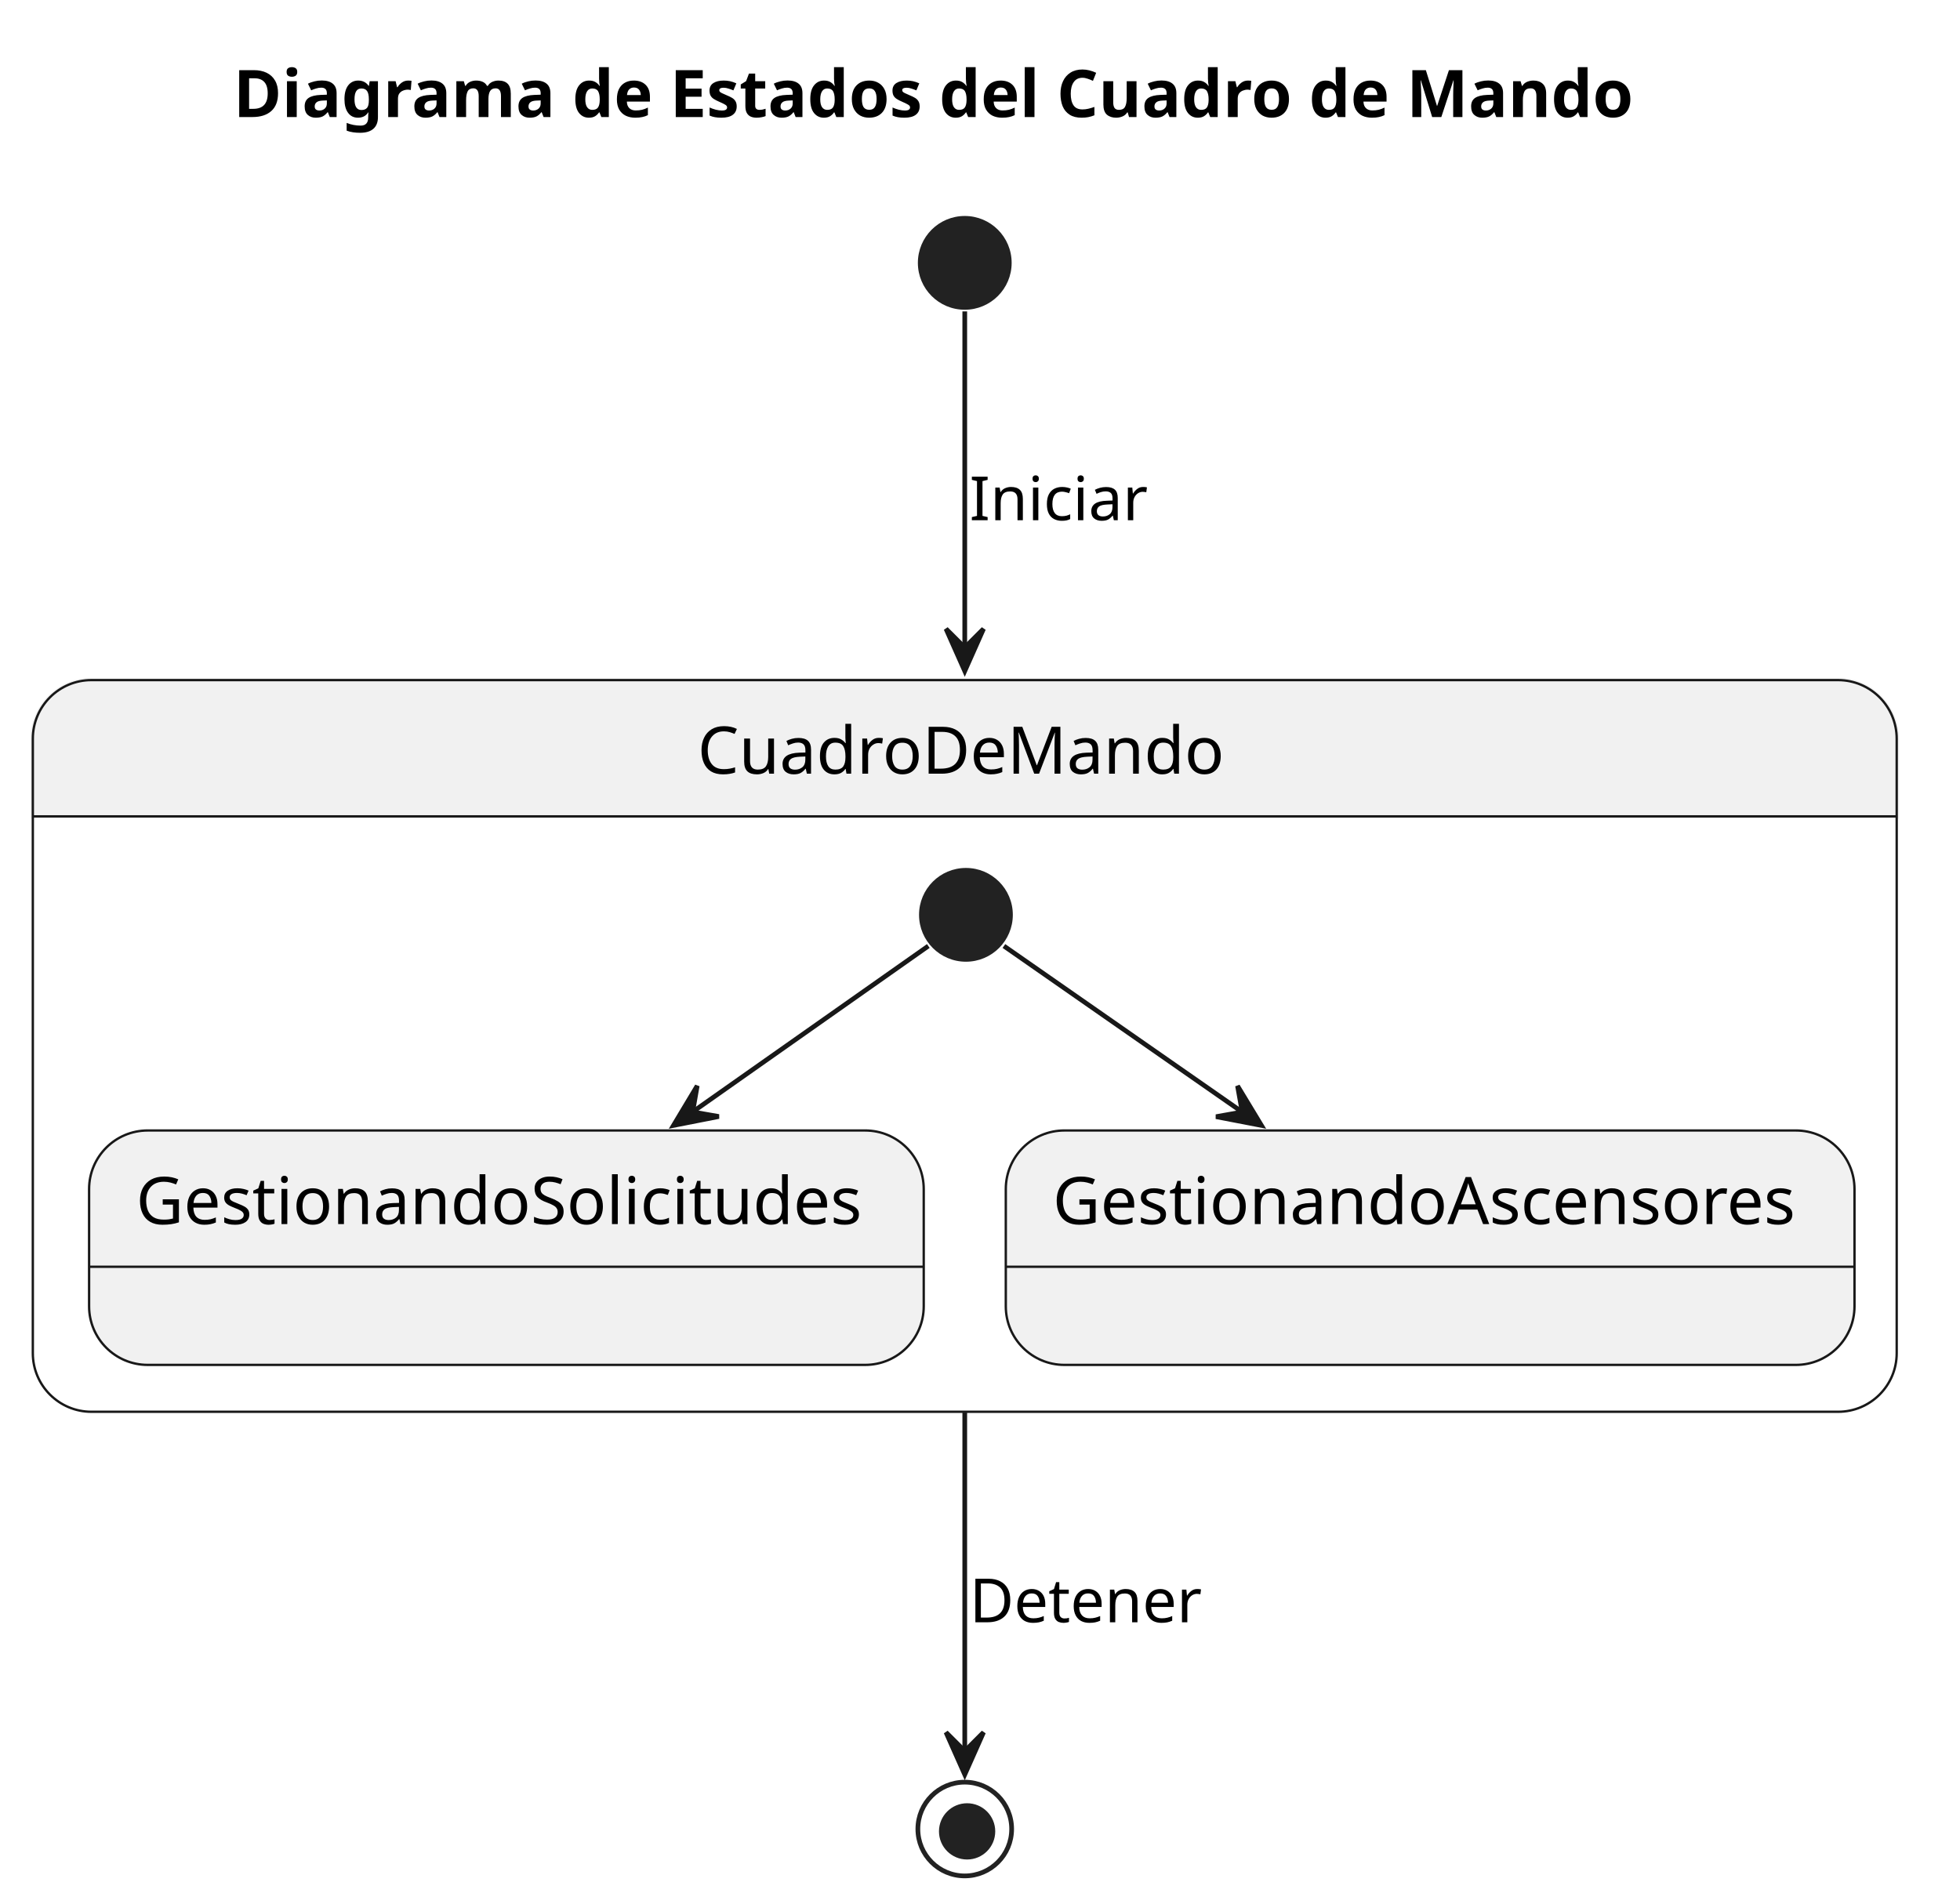
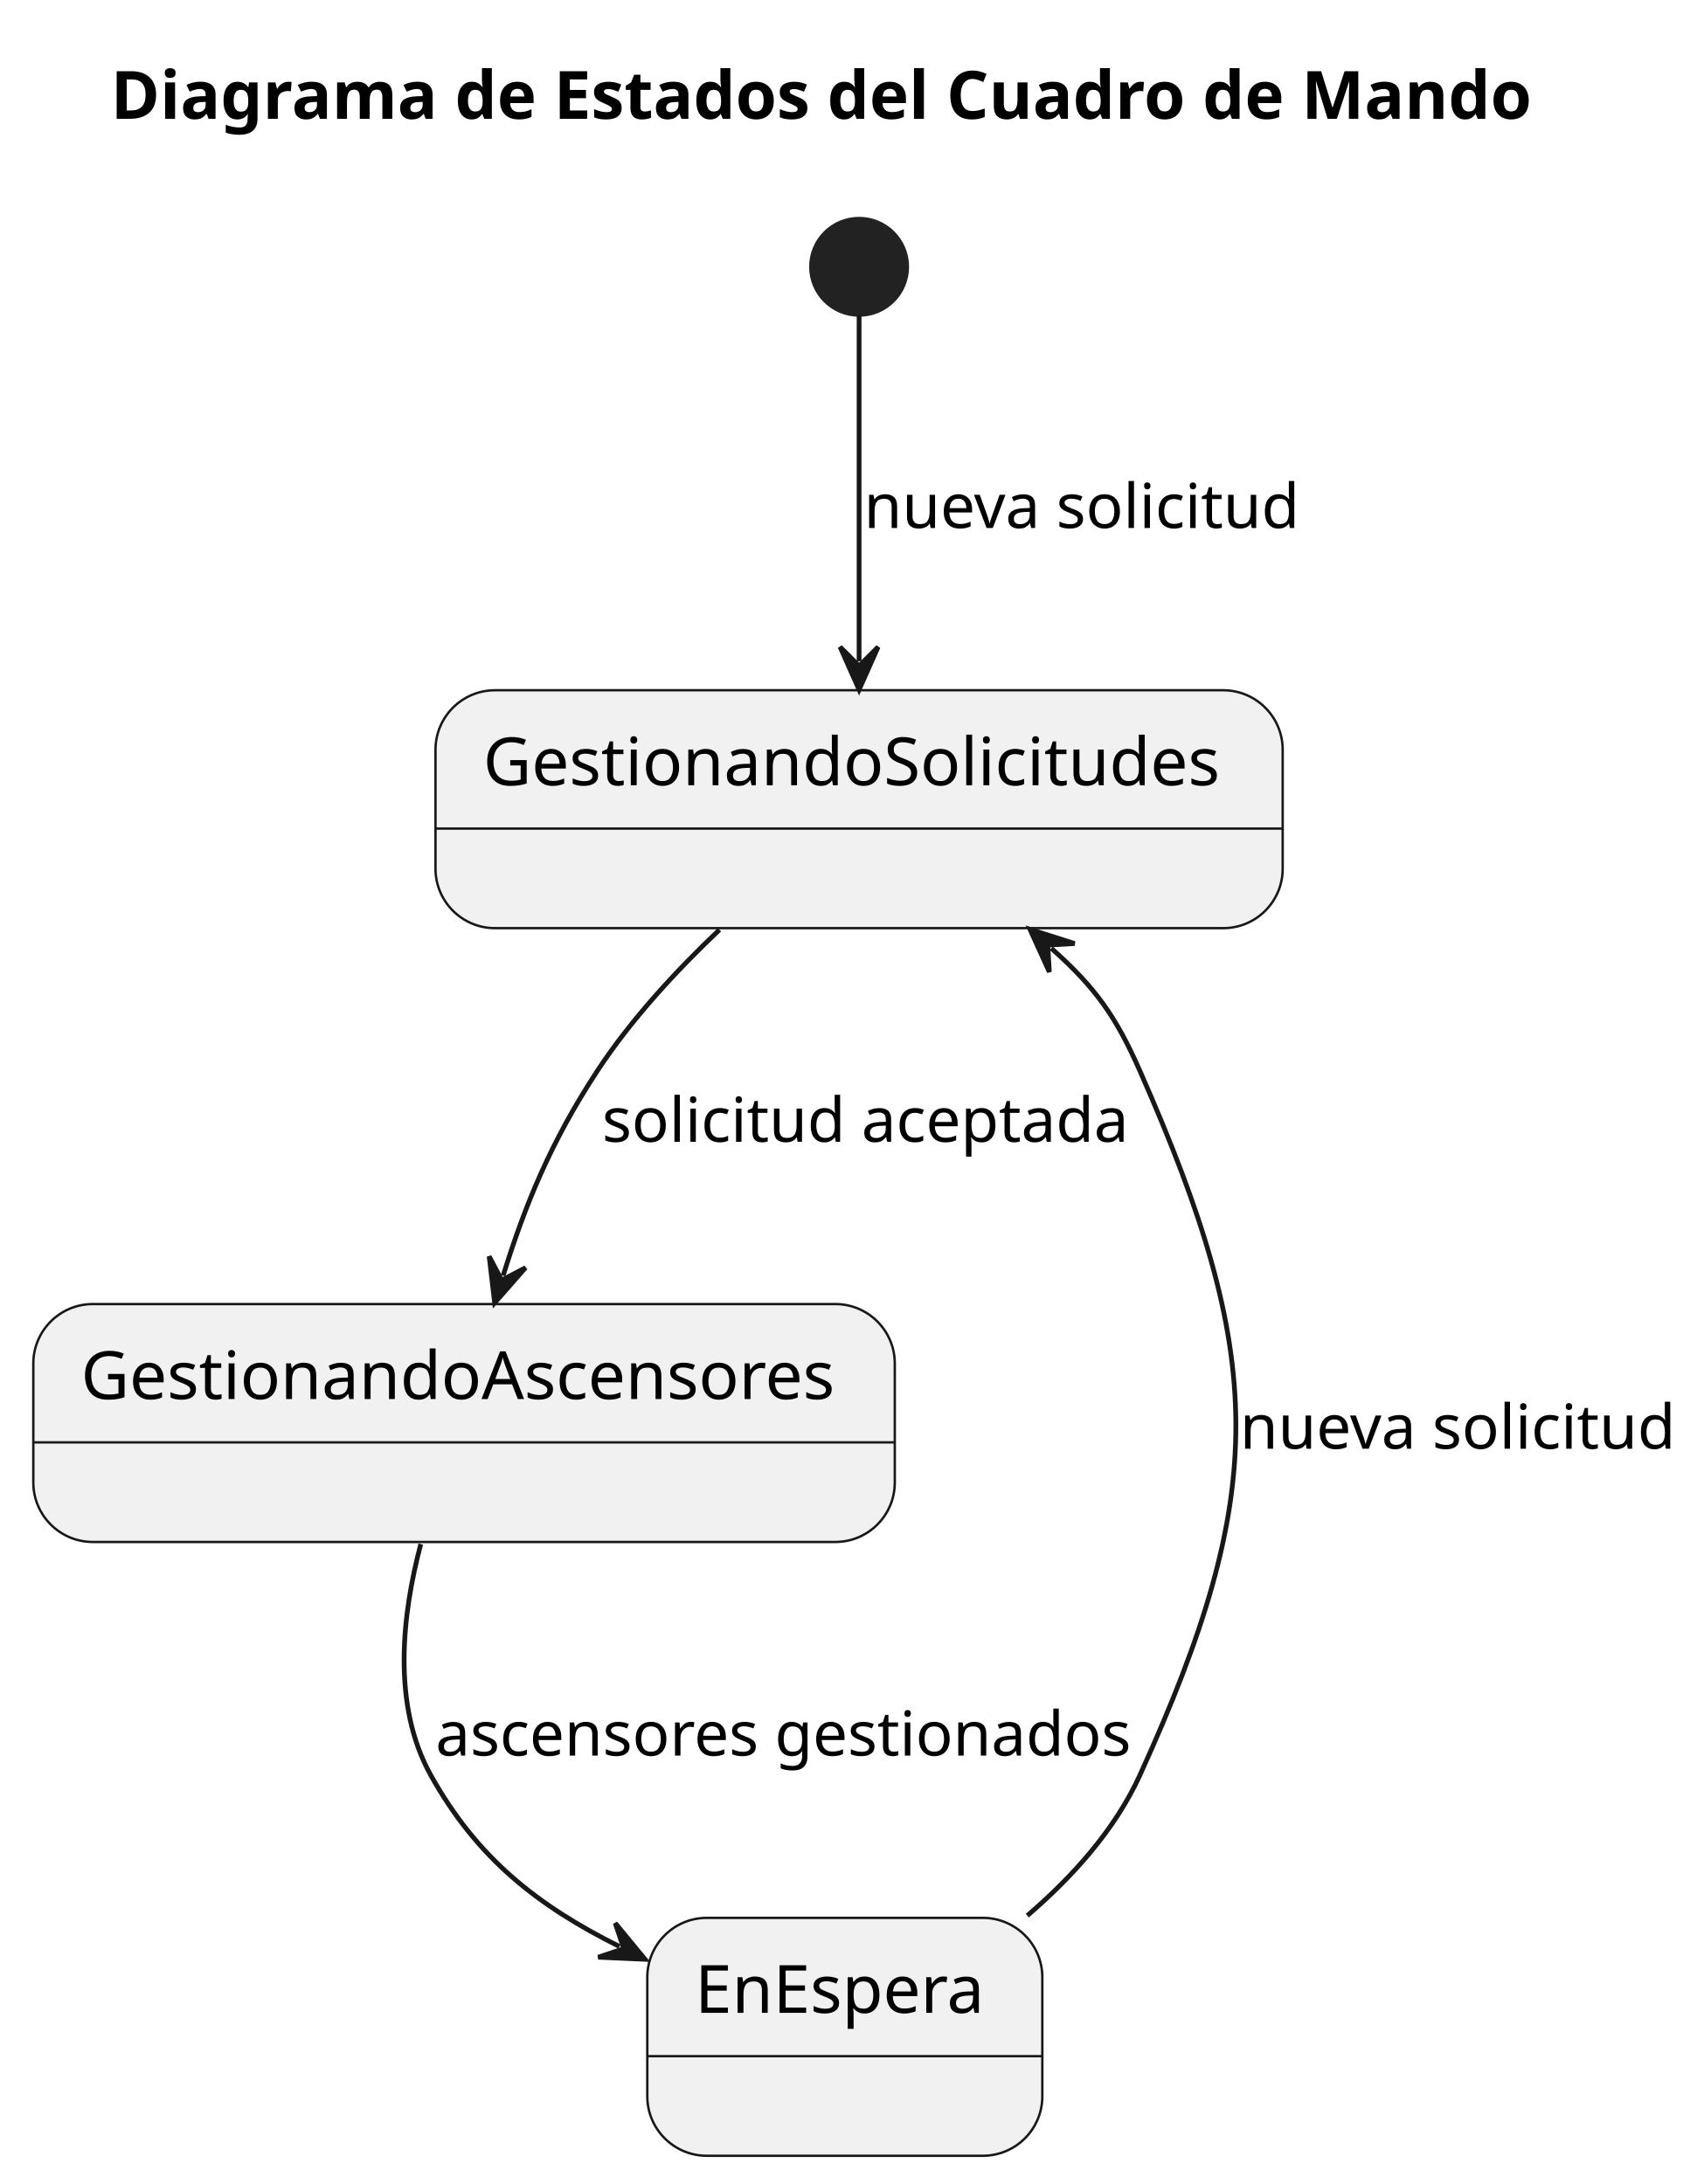
- <svg xmlns="http://www.w3.org/2000/svg" contentStyleType="text/css" height="406px" preserveAspectRatio="none" style="width:418px;height:406px;background:#FFFFFF;" version="1.1" viewBox="0 0 418 406" width="418px" zoomAndPan="magnify">
+ <svg xmlns="http://www.w3.org/2000/svg" contentStyleType="text/css" height="459px" preserveAspectRatio="none" style="width:358px;height:459px;background:#FFFFFF;" version="1.1" viewBox="0 0 358 459" width="358px" zoomAndPan="magnify">
  <defs />
  <g>
-     <rect fill="none" height="29.068" id="_title" style="stroke:none;stroke-width:1.0;" width="308" x="44.75" y="5" />
-     <text fill="#000000" font-family="sans-serif" font-size="14" font-weight="bold" lengthAdjust="spacing" textLength="298" x="49.75" y="24.966">Diagrama de Estados del Cuadro de Mando</text>
-     <ellipse cx="205.75" cy="56.068" fill="#222222" rx="10" ry="10" style="stroke:none;stroke-width:1.0;" />
-     <ellipse cx="205.75" cy="390.138" fill="none" rx="10" ry="10" style="stroke:#222222;stroke-width:1.0;" />
-     <ellipse cx="206.25" cy="390.638" fill="#222222" rx="6" ry="6" style="stroke:none;stroke-width:1.0;" />
-     <path d="M19.5,145.068 L392,145.068 A12.5,12.5 0 0 1 404.5,157.568 L404.5,174.136 L7,174.136 L7,157.568 A12.5,12.5 0 0 1 19.5,145.068 " fill="#F1F1F1" style="stroke:#F1F1F1;stroke-width:1.0;" />
-     <rect fill="none" height="156.068" rx="12.5" ry="12.5" style="stroke:#181818;stroke-width:0.5;" width="397.5" x="7" y="145.068" />
-     <line style="stroke:#181818;stroke-width:0.5;" x1="7" x2="404.5" y1="174.136" y2="174.136" />
-     <text fill="#000000" font-family="sans-serif" font-size="14" lengthAdjust="spacing" textLength="114" x="148.75" y="165.034">CuadroDeMando</text>
-     <ellipse cx="206" cy="195.136" fill="#222222" rx="10" ry="10" style="stroke:none;stroke-width:1.0;" />
-     <g id="CuadroDeMando.GestionandoSolicitudes">
-       <rect fill="#F1F1F1" height="50" rx="12.5" ry="12.5" style="stroke:#181818;stroke-width:0.5;" width="178" x="19" y="241.136" />
-       <line style="stroke:#181818;stroke-width:0.5;" x1="19" x2="197" y1="270.204" y2="270.204" />
-       <text fill="#000000" font-family="sans-serif" font-size="14" lengthAdjust="spacing" textLength="158" x="29" y="261.102">GestionandoSolicitudes</text>
+     <text fill="#000000" font-family="sans-serif" font-size="14" font-weight="bold" lengthAdjust="spacing" textLength="298" x="23.25" y="24.966">Diagrama de Estados del Cuadro de Mando</text>
+     <ellipse cx="180.5" cy="56.068" fill="#222222" rx="10" ry="10" style="stroke:#222222;stroke-width:1.0;" />
+     <g id="GestionandoSolicitudes">
+       <rect fill="#F1F1F1" height="50" rx="12.5" ry="12.5" style="stroke:#181818;stroke-width:0.5;" width="178" x="91.5" y="145.068" />
+       <line style="stroke:#181818;stroke-width:0.5;" x1="91.5" x2="269.5" y1="174.136" y2="174.136" />
+       <text fill="#000000" font-family="sans-serif" font-size="14" lengthAdjust="spacing" textLength="158" x="101.5" y="165.034">GestionandoSolicitudes</text>
    </g>
-     <g id="CuadroDeMando.GestionandoAscensores">
-       <rect fill="#F1F1F1" height="50" rx="12.5" ry="12.5" style="stroke:#181818;stroke-width:0.5;" width="181" x="214.5" y="241.136" />
-       <line style="stroke:#181818;stroke-width:0.5;" x1="214.5" x2="395.5" y1="270.204" y2="270.204" />
-       <text fill="#000000" font-family="sans-serif" font-size="14" lengthAdjust="spacing" textLength="161" x="224.5" y="261.102">GestionandoAscensores</text>
+     <g id="GestionandoAscensores">
+       <rect fill="#F1F1F1" height="50" rx="12.5" ry="12.5" style="stroke:#181818;stroke-width:0.5;" width="181" x="7" y="274.068" />
+       <line style="stroke:#181818;stroke-width:0.5;" x1="7" x2="188" y1="303.136" y2="303.136" />
+       <text fill="#000000" font-family="sans-serif" font-size="14" lengthAdjust="spacing" textLength="161" x="17" y="294.034">GestionandoAscensores</text>
    </g>
-     <g id="link_*start*CuadroDeMando_GestionandoSolicitudes">
-       <path d="M197.98,201.786 C186.95,209.546 166.33,224.066 147.61,237.246 " fill="none" id="*start*CuadroDeMando-to-GestionandoSolicitudes" style="stroke:#181818;stroke-width:1.0;" />
-       <polygon fill="#181818" points="143.63,240.056,153.293,238.154,147.721,237.181,148.693,231.608,143.63,240.056" style="stroke:#181818;stroke-width:1.0;" />
+     <g id="EnEspera">
+       <rect fill="#F1F1F1" height="50" rx="12.5" ry="12.5" style="stroke:#181818;stroke-width:0.5;" width="83" x="136" y="403.068" />
+       <line style="stroke:#181818;stroke-width:0.5;" x1="136" x2="219" y1="432.136" y2="432.136" />
+       <text fill="#000000" font-family="sans-serif" font-size="14" lengthAdjust="spacing" textLength="63" x="146" y="423.034">EnEspera</text>
    </g>
-     <g id="link_*start*CuadroDeMando_GestionandoAscensores">
-       <path d="M214.1,201.786 C225.25,209.546 246.08,224.066 264.99,237.246 " fill="none" id="*start*CuadroDeMando-to-GestionandoAscensores" style="stroke:#181818;stroke-width:1.0;" />
-       <polygon fill="#181818" points="269.02,240.056,263.923,231.629,264.918,237.197,259.349,238.192,269.02,240.056" style="stroke:#181818;stroke-width:1.0;" />
+     <g id="link_*start*_GestionandoSolicitudes">
+       <path d="M180.5,66.238 C180.5,83.268 180.5,114.298 180.5,138.958 " fill="none" id="*start*-to-GestionandoSolicitudes" style="stroke:#181818;stroke-width:1.0;" />
+       <polygon fill="#181818" points="180.5,144.958,184.5,135.958,180.5,139.958,176.5,135.958,180.5,144.958" style="stroke:#181818;stroke-width:1.0;" />
+       <text fill="#000000" font-family="sans-serif" font-size="13" lengthAdjust="spacing" textLength="90" x="181.5" y="110.965">nueva solicitud</text>
    </g>
-     <g id="link_*start_CuadroDeMando">
-       <path d="M205.75,66.418 C205.75,80.738 205.75,109.518 205.75,138.478 " fill="none" id="*start-to-CuadroDeMando" style="stroke:#181818;stroke-width:1.0;" />
-       <polygon fill="#181818" points="205.75,143.138,209.75,134.138,205.75,138.138,201.75,134.138,205.75,143.138" style="stroke:#181818;stroke-width:1.0;" />
-       <text fill="#000000" font-family="sans-serif" font-size="13" lengthAdjust="spacing" textLength="36" x="206.75" y="110.965">Iniciar</text>
+     <g id="link_GestionandoSolicitudes_GestionandoAscensores">
+       <path d="M151.16,195.398 C142.04,204.048 132.54,214.328 125.5,225.068 C115.67,240.048 110.32,253.258 105.71,268.098 " fill="none" id="GestionandoSolicitudes-to-GestionandoAscensores" style="stroke:#181818;stroke-width:1.0;" />
+       <polygon fill="#181818" points="103.93,273.828,110.42,266.42,105.413,269.053,102.78,264.046,103.93,273.828" style="stroke:#181818;stroke-width:1.0;" />
+       <text fill="#000000" font-family="sans-serif" font-size="13" lengthAdjust="spacing" textLength="108" x="126.5" y="239.965">solicitud aceptada</text>
    </g>
-     <g id="link_CuadroDeMando_*end">
-       <path d="M205.75,301.308 C205.75,328.608 205.75,356.698 205.75,373.538 " fill="none" id="CuadroDeMando-to-*end" style="stroke:#181818;stroke-width:1.0;" />
-       <polygon fill="#181818" points="205.75,378.518,209.75,369.518,205.75,373.518,201.75,369.518,205.75,378.518" style="stroke:#181818;stroke-width:1.0;" />
-       <text fill="#000000" font-family="sans-serif" font-size="13" lengthAdjust="spacing" textLength="48" x="206.75" y="346.035">Detener</text>
+     <g id="link_GestionandoAscensores_EnEspera">
+       <path d="M88.41,324.518 C84.45,339.428 82.33,358.378 90.5,373.068 C100.27,390.618 112.993,400.516 130.163,409.096 " fill="none" id="GestionandoAscensores-to-EnEspera" style="stroke:#181818;stroke-width:1.0;" />
+       <polygon fill="#181818" points="135.53,411.778,129.267,404.177,131.057,409.543,125.691,411.333,135.53,411.778" style="stroke:#181818;stroke-width:1.0;" />
+       <text fill="#000000" font-family="sans-serif" font-size="13" lengthAdjust="spacing" textLength="143" x="91.5" y="368.965">ascensores gestionados</text>
+     </g>
+     <g id="link_EnEspera_GestionandoSolicitudes">
+       <path d="M215.84,402.598 C225.34,394.458 234.3,384.498 239.5,373.068 C266.75,313.198 266.01,285.268 239.5,225.068 C234.46,213.628 230.164,207.544 220.884,199.294 " fill="none" id="EnEspera-to-GestionandoSolicitudes" style="stroke:#181818;stroke-width:1.0;" />
+       <polygon fill="#181818" points="216.4,195.308,220.469,204.277,220.137,198.63,225.784,198.298,216.4,195.308" style="stroke:#181818;stroke-width:1.0;" />
+       <text fill="#000000" font-family="sans-serif" font-size="13" lengthAdjust="spacing" textLength="90" x="260.5" y="304.465">nueva solicitud</text>
    </g>
  </g>
</svg>
